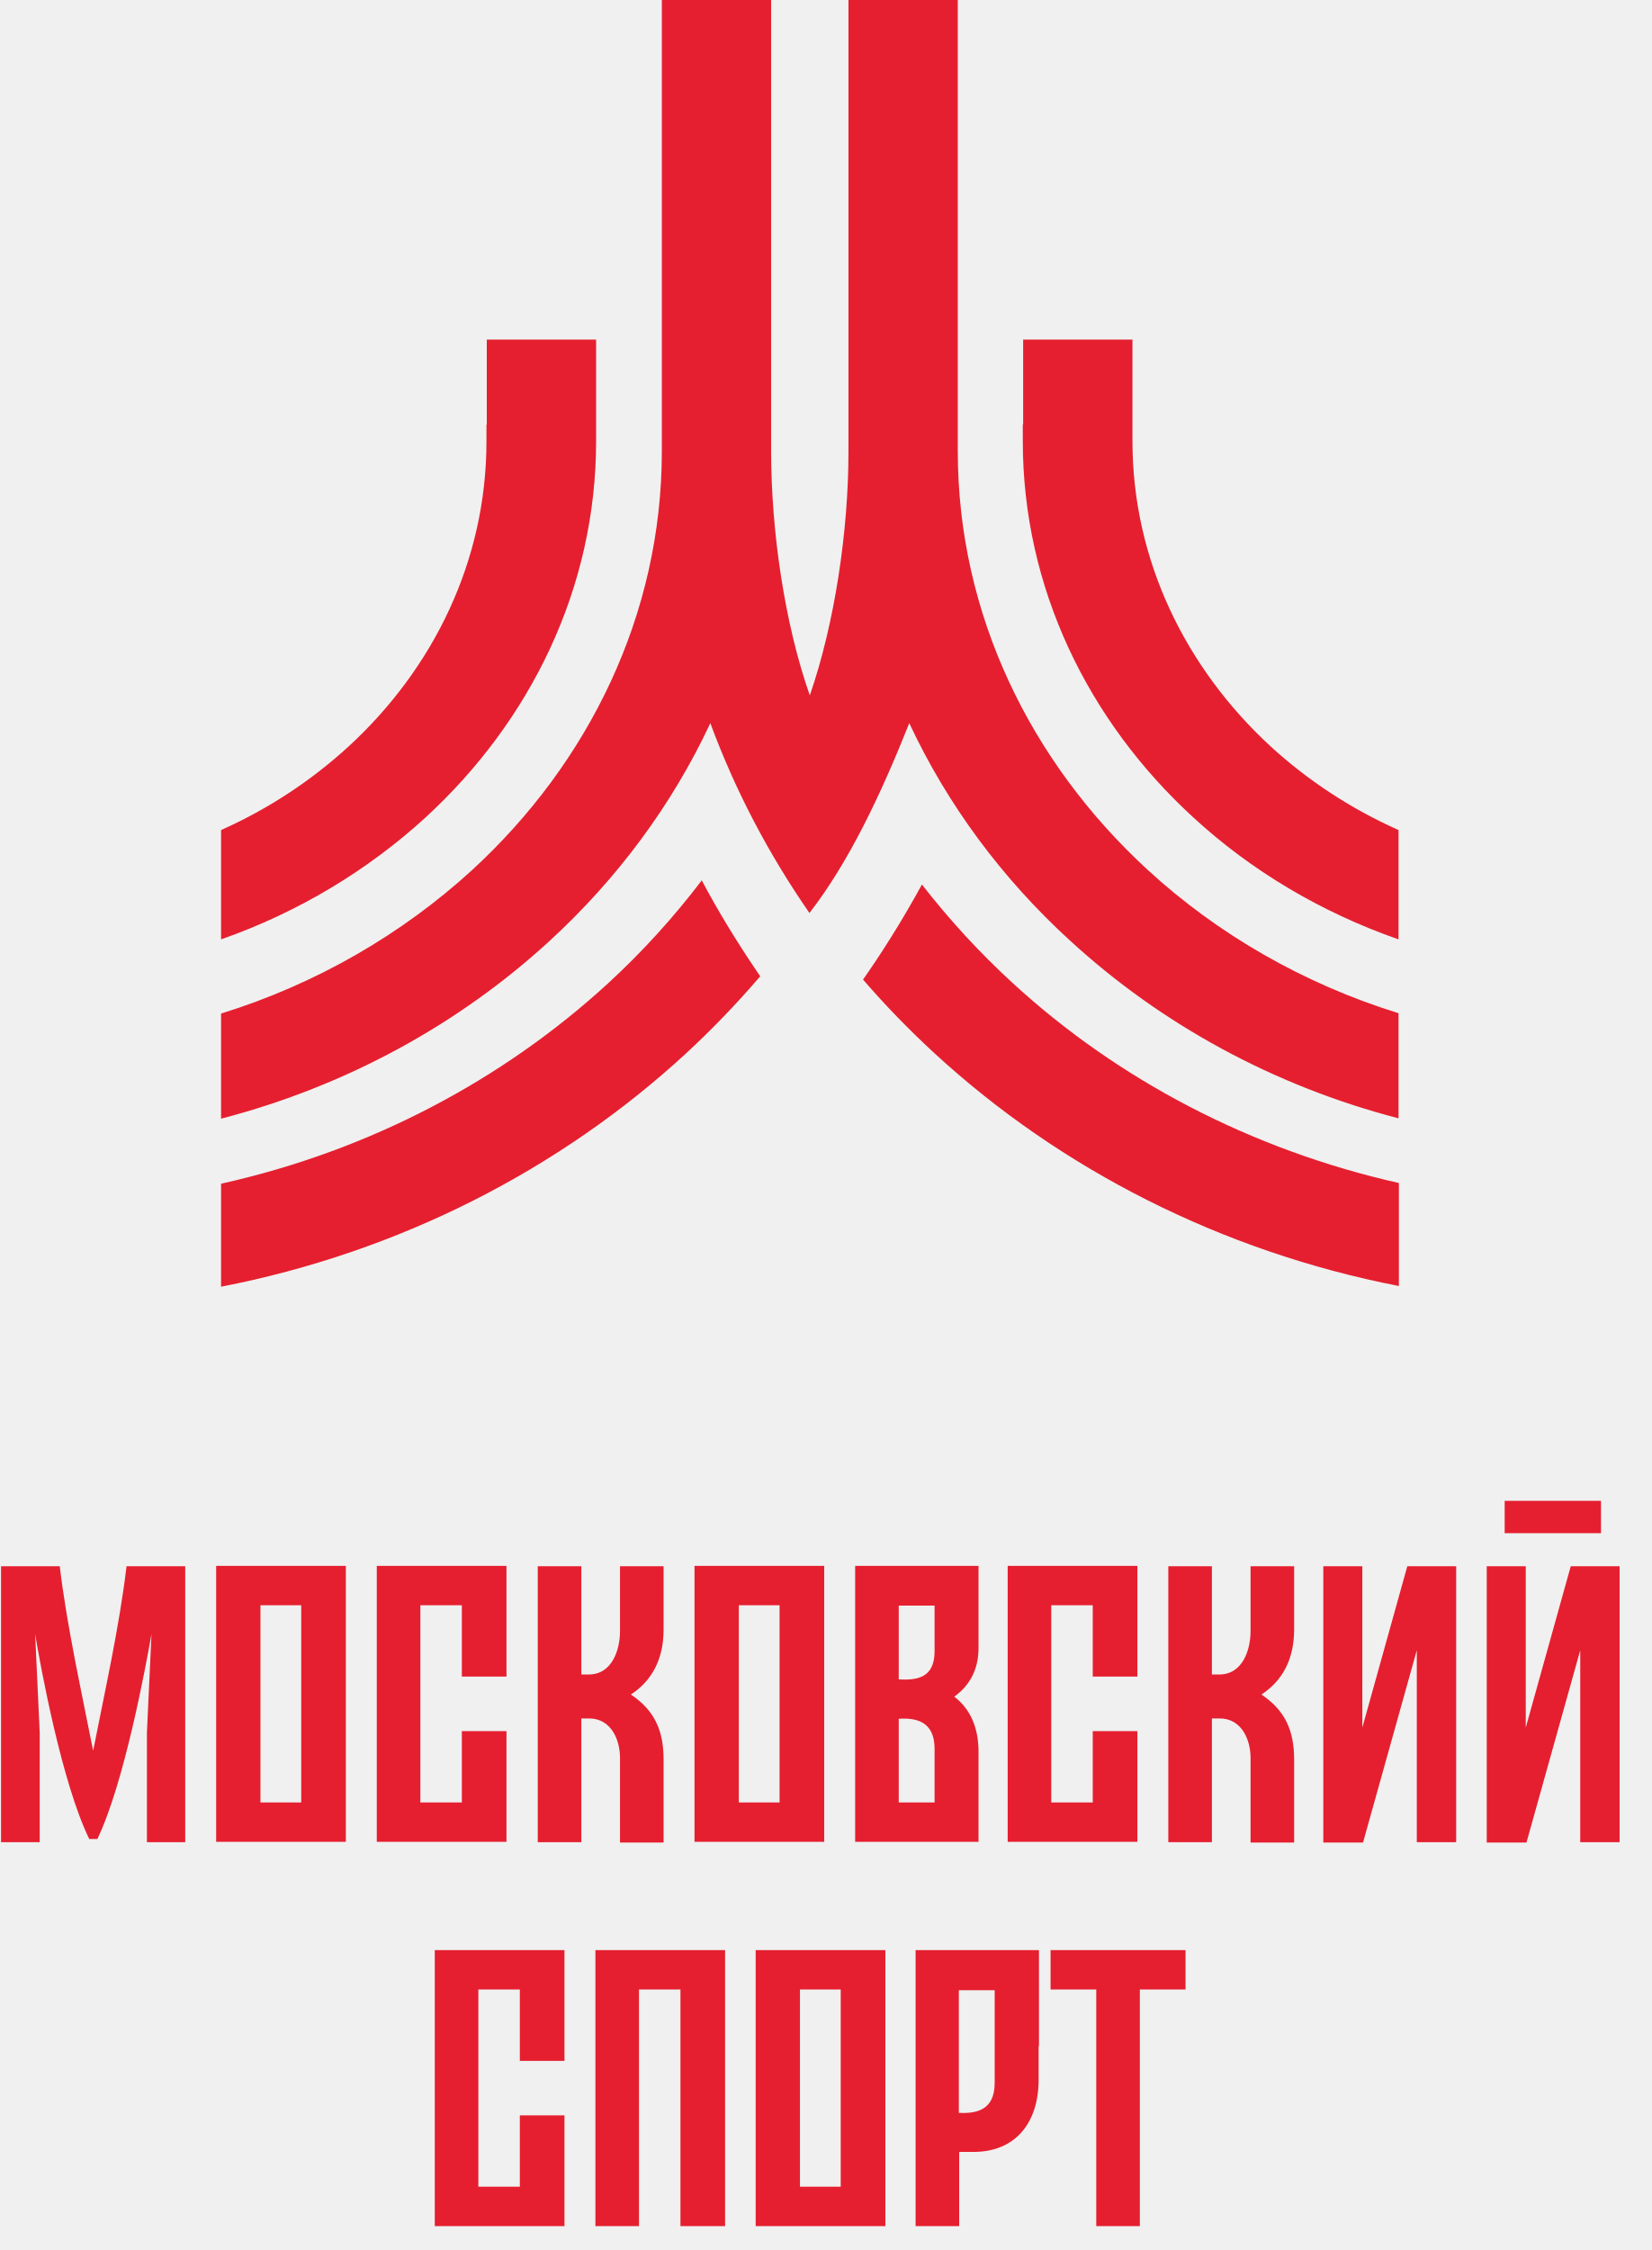
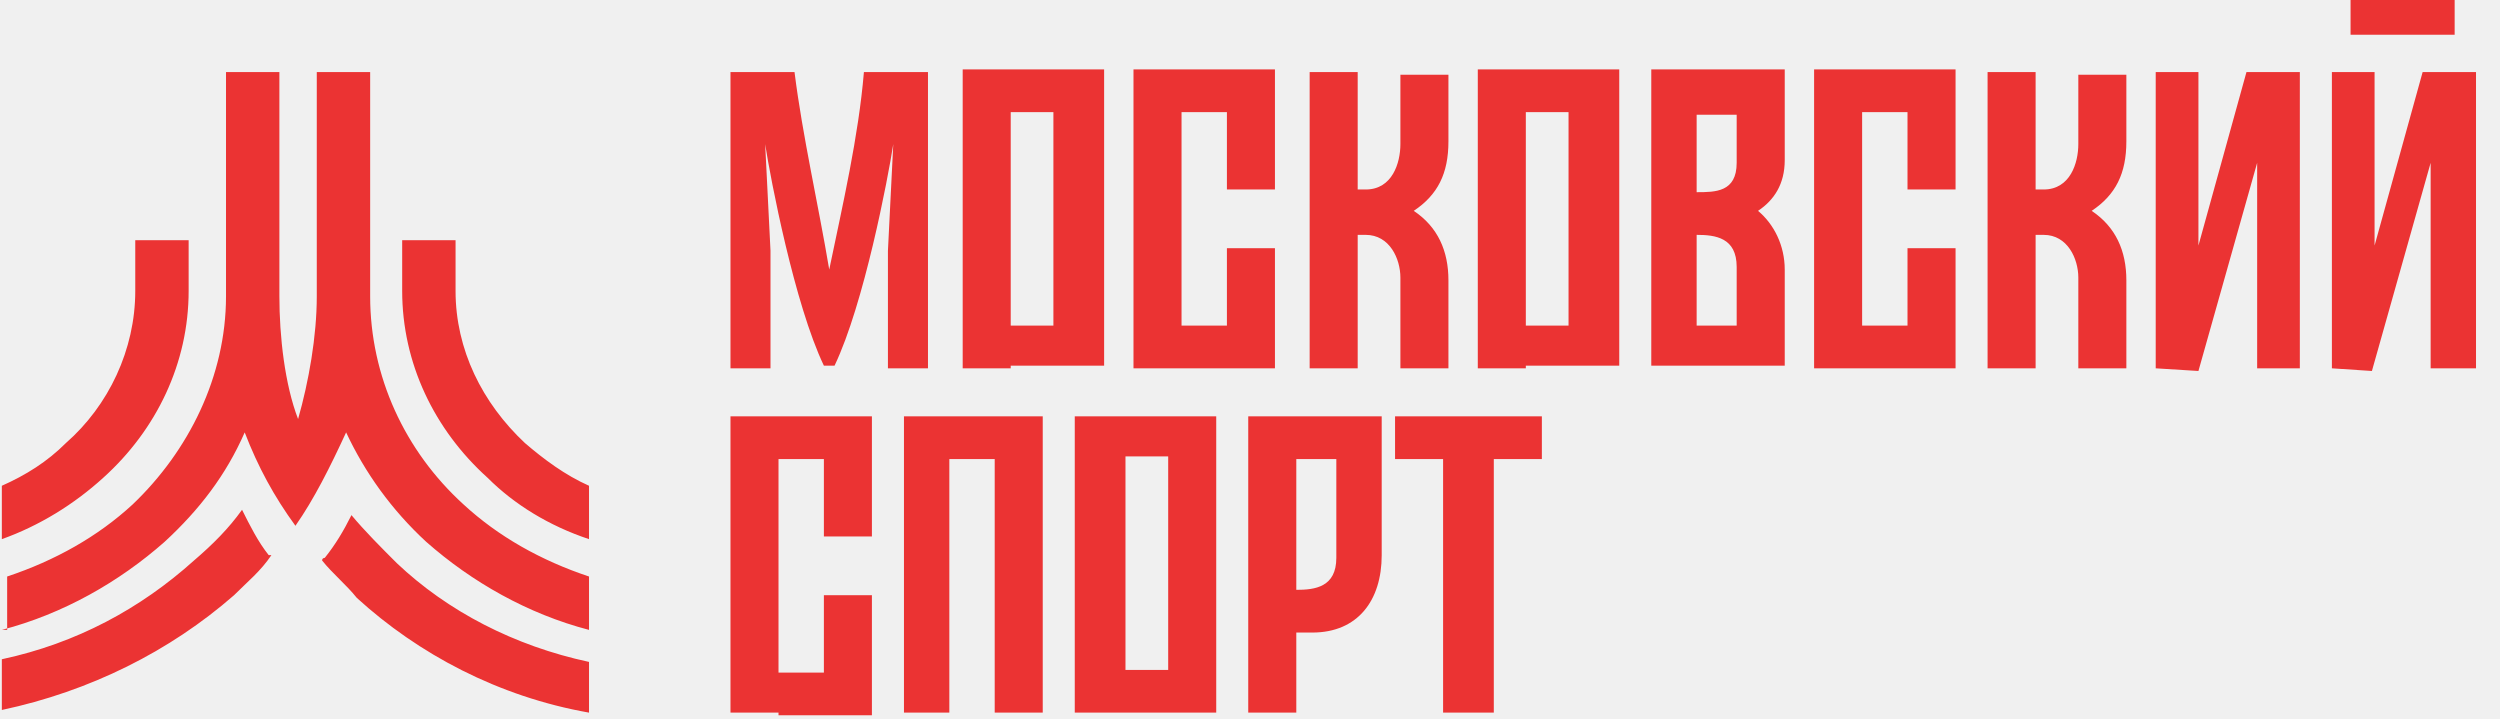
- <svg xmlns="http://www.w3.org/2000/svg" width="47" height="64" viewBox="0 0 47 64" fill="none">
-   <g clip-path="url(#clip0_557_74497)">
-     <path d="M13.85 12.07V9.66H16.96V12.55C16.96 16.72 15.1 20.5 12.11 23.25C10.47 24.75 8.49 25.95 6.29 26.72V23.61C7.64 23.01 8.86 22.2 9.91 21.24C12.34 19.01 13.84 15.94 13.84 12.56V12.08L13.85 12.07ZM29.11 12.07V9.66H32.22V12.55C32.22 15.93 33.73 19 36.15 21.23C37.21 22.2 38.44 23.01 39.79 23.61V26.72C37.58 25.95 35.59 24.76 33.95 23.25C30.96 20.51 29.1 16.72 29.1 12.55V12.07H29.11ZM6.29 31.82C9.87 30.89 13.07 29.12 15.63 26.77C17.56 25 19.12 22.9 20.21 20.57C20.92 22.49 21.86 24.28 23.03 25.97C24.16 24.51 25.06 22.6 25.87 20.57C26.96 22.9 28.52 25 30.45 26.76C33.01 29.11 36.21 30.88 39.79 31.81V28.82C37.08 27.98 34.64 26.57 32.65 24.74C29.32 21.68 27.25 17.47 27.25 12.83V0H24.14V12.84C24.14 15.1 23.75 17.73 23.04 19.78C22.32 17.73 21.94 15.1 21.94 12.84V0H18.83V12.84C18.83 17.47 16.76 21.69 13.43 24.75C11.44 26.57 9 27.99 6.29 28.83V31.82ZM19.96 25.05C19.16 26.1 18.27 27.08 17.29 27.98C14.3 30.72 10.52 32.73 6.29 33.67V36.6C11.38 35.61 15.93 33.26 19.49 29.99C20.25 29.29 20.96 28.55 21.63 27.77L21.52 27.61C20.96 26.78 20.43 25.92 19.96 25.03M24.56 27.87C25.2 28.61 25.88 29.31 26.61 29.98C30.16 33.24 34.72 35.59 39.8 36.58V33.65C35.58 32.7 31.79 30.7 28.81 27.96C27.87 27.1 27.01 26.16 26.23 25.16C25.77 26 25.27 26.82 24.73 27.61C24.67 27.7 24.61 27.78 24.55 27.87" fill="#E51F2F" />
-     <path d="M2.65 49.8C2.98 48.12 3.4 46.25 3.6 44.55H5.27V52.4H4.18V49.29L4.31 46.48C4.15 47.38 3.54 50.71 2.77 52.31H2.54C1.76 50.72 1.15 47.39 1 46.48L1.13 49.29V52.4H0.03V44.55H1.7C1.9 46.24 2.32 48.12 2.65 49.8ZM27.84 45.92V46.88C27.84 47.51 27.57 47.96 27.15 48.26C27.61 48.61 27.84 49.15 27.84 49.82V52.39C27.08 52.39 26.33 52.39 25.57 52.39H24.33V44.54H25.57C26.33 44.54 27.08 44.54 27.84 44.54V45.92ZM25.57 48.89V51.27H26.59C26.59 50.76 26.59 50.25 26.59 49.74C26.59 48.94 26.03 48.86 25.57 48.89ZM25.57 45.66V47.77C26.03 47.79 26.59 47.77 26.59 46.97V46.26V45.67H25.57V45.66ZM21 52.39H19.76V44.54H23.45V52.39H21ZM22.18 45.66H21.02V51.27H22.18V45.66ZM7.39 52.39H6.15V44.54H9.84V52.39H7.39ZM8.57 45.66H7.41V51.27H8.57V45.66ZM29.91 52.39H28.67V44.54H32.36V47.69H31.09V45.66H29.91V51.27H31.09V49.24H32.36V52.39H29.91ZM11.96 52.39H10.72V44.54H14.41V47.69H13.14V45.66H11.96V51.27H13.14V49.24H14.41V52.39H11.96ZM34.48 52.4H33.24V44.55H34.48V47.63H34.69C35.36 47.63 35.58 46.92 35.58 46.4V44.55H36.82V46.35C36.82 47.18 36.5 47.8 35.89 48.2C36.56 48.65 36.82 49.22 36.82 50.05V52.41H35.58V50C35.58 49.49 35.33 48.88 34.7 48.88H34.48V52.41V52.4ZM45.55 43.61H42.81V42.69H45.55V43.61ZM42.3 52.4V44.55H43.41V49.14L44.69 44.55H46.08V52.4H44.96V46.94L43.43 52.41H42.3V52.4ZM37.65 52.4V44.55H38.76V49.14L40.04 44.55H41.43V52.4H40.31V46.94L38.78 52.41H37.65V52.4ZM16.54 52.4H15.3V44.55H16.54V47.63H16.75C17.42 47.63 17.64 46.92 17.64 46.4V44.55H18.88V46.35C18.88 47.18 18.56 47.8 17.95 48.2C18.62 48.65 18.88 49.22 18.88 50.05V52.41H17.64V50C17.64 49.49 17.39 48.88 16.76 48.88H16.54V52.41V52.4Z" fill="#E51F2F" />
-     <path d="M18.18 63.32H16.94V55.47H20.63V63.32H19.36V56.59H18.18V63.32ZM13.61 63.32H12.37V55.47H16.06V58.62H14.79V56.59H13.61V62.2H14.79V60.17H16.06V63.32H13.61ZM22.74 63.32H21.5V55.47H25.19V63.32H22.74ZM23.92 56.59H22.76V62.2H23.92V56.59ZM29.89 55.47H33.73V56.59H32.43V63.32H31.19V56.59H29.89V55.47ZM29.55 58.2V59.16C29.55 60.37 28.9 61.21 27.7 61.21H27.29V63.32H26.05V55.47C27.22 55.47 28.39 55.47 29.56 55.47V58.2H29.55ZM27.28 56.6V60.1C27.74 60.12 28.3 60.05 28.3 59.25V58.54V56.61H27.28V56.6Z" fill="#E51F2F" />
-   </g>
-   <defs>
-     <clipPath id="clip0_557_74497">
-       <rect width="46.04" height="63.32" fill="white" transform="translate(0.0302734)" />
-     </clipPath>
-   </defs>
+ <svg xmlns="http://www.w3.org/2000/svg" width="94" height="27" viewBox="0 0 94 27" fill="none">
+   <path d="M5.086 10.638V9.032H7.093V10.638V10.738V10.939C7.093 13.649 5.889 16.157 3.882 17.964C2.778 18.968 1.474 19.77 0.069 20.272V18.265C0.972 17.864 1.775 17.362 2.477 16.659C4.083 15.254 5.086 13.147 5.086 10.939V10.738V10.638ZM15.122 10.638V9.032H17.129V10.638V10.738V10.939C17.129 13.147 18.133 15.154 19.738 16.659C20.441 17.262 21.244 17.864 22.147 18.265V20.272C20.641 19.77 19.337 18.968 18.333 17.964C16.326 16.157 15.122 13.649 15.122 10.939V10.738V10.638ZM0.069 23.684C2.377 23.082 4.484 21.878 6.19 20.372C7.495 19.168 8.498 17.864 9.201 16.258C9.703 17.562 10.305 18.666 11.108 19.77C11.81 18.767 12.412 17.562 13.014 16.258C13.717 17.763 14.72 19.168 16.025 20.372C17.731 21.878 19.839 23.082 22.147 23.684V21.677C20.34 21.075 18.735 20.172 17.43 18.968C15.222 16.96 13.918 14.15 13.918 11.14V2.71H11.911V11.14C11.911 12.645 11.609 14.351 11.208 15.756C10.706 14.451 10.505 12.645 10.505 11.14V2.71H8.498V11.14C8.498 14.15 7.093 16.96 4.986 18.968C3.681 20.172 2.076 21.075 0.269 21.677V23.684H0.069ZM9.101 19.168C8.599 19.871 7.997 20.473 7.294 21.075C5.287 22.881 2.879 24.186 0.069 24.788V26.695C3.38 25.992 6.391 24.487 8.8 22.38C9.301 21.878 9.803 21.476 10.204 20.874H10.104C9.703 20.372 9.402 19.77 9.101 19.168ZM12.111 21.075C12.513 21.577 13.014 21.978 13.416 22.48C15.724 24.587 18.735 26.193 22.147 26.795V24.888C19.337 24.286 16.828 22.982 14.921 21.175C14.319 20.573 13.717 19.971 13.215 19.369C12.914 19.971 12.613 20.473 12.212 20.975C12.212 20.975 12.111 20.975 12.111 21.075Z" fill="#EB3333" />
+   <path d="M31.179 10.136C31.68 7.727 32.283 5.118 32.483 2.71H34.892V13.849H33.386V9.433L33.587 5.419C33.386 6.724 32.483 11.441 31.379 13.749H31.179H30.978C29.874 11.441 28.971 6.724 28.77 5.419L28.971 9.433V13.849H27.466V2.71H29.874C30.175 5.118 30.777 7.727 31.179 10.136ZM67.106 4.616V5.118V6.021C67.106 6.925 66.704 7.527 66.102 7.928C66.704 8.43 67.106 9.233 67.106 10.136V13.749C66.002 13.749 64.998 13.749 63.895 13.749H62.088V2.609H63.895C64.998 2.609 66.002 2.609 67.106 2.609V4.616ZM63.794 8.831V12.243H65.299C65.299 11.541 65.299 10.838 65.299 10.036C65.299 8.932 64.497 8.831 63.794 8.831ZM63.794 4.215V7.226C64.497 7.226 65.299 7.226 65.299 6.122V5.118V4.315H63.794V4.215ZM57.371 13.849H55.565V2.609H57.371H59.077H60.884V13.749H59.077H57.371V13.849ZM58.977 4.215H57.371V12.243H58.977V4.215ZM38.003 13.849H36.197V2.609H38.003H39.709H41.515V13.749H39.709H38.003V13.849ZM39.608 4.215H38.003V12.243H39.608V4.215ZM70.016 13.849H68.21V2.609H70.016H71.722H73.529V7.125H71.722V4.215H70.016V12.243H71.722V9.333H73.529V13.849H71.722H70.016ZM44.426 13.849H42.619V2.609H44.426H46.132H47.938V7.125H46.132V4.215H44.426V12.243H46.132V9.333H47.938V13.849H46.132H44.426ZM76.539 13.849H74.733V2.71H76.539V7.125H76.84C77.844 7.125 78.145 6.122 78.145 5.419V2.81H79.951V5.319C79.951 6.523 79.55 7.326 78.647 7.928C79.55 8.53 79.951 9.433 79.951 10.537V13.849H78.145V10.437C78.145 9.734 77.743 8.831 76.84 8.831H76.539V13.849ZM92.295 1.305H88.381V0H92.295V1.305ZM87.679 13.849V2.71H89.284V9.233L91.091 2.71H93.098V13.849H91.392V6.122L89.184 13.949L87.679 13.849ZM81.055 13.849V2.71H82.661V9.233L84.467 2.71H86.474V13.849H84.869V6.122L82.661 13.949L81.055 13.849ZM50.949 13.849H49.243V2.71H51.049V7.125H51.35C52.354 7.125 52.655 6.122 52.655 5.419V2.81H54.461V5.319C54.461 6.523 54.06 7.326 53.157 7.928C54.06 8.53 54.461 9.433 54.461 10.537V13.849H52.655V10.437C52.655 9.734 52.253 8.831 51.35 8.831H51.049V13.849H50.949Z" fill="#EB3333" />
+   <path d="M35.795 26.795H33.989V15.655H39.207V26.795H37.401V17.261H35.695V26.795H35.795ZM29.272 26.795H27.466V15.655H29.272H30.978H32.784V20.171H30.978V17.261H29.272V25.289H30.978V22.379H32.784V26.895H30.978H29.272V26.795ZM42.218 26.795H40.411V15.655H42.218H43.924H45.73V26.795H43.924H42.218ZM43.924 17.161H42.318V25.189H43.924V17.161ZM52.454 15.655H57.974V17.261H56.167V26.795H54.26V17.261H52.454V15.655ZM51.952 19.469V19.971V20.874C51.952 22.58 51.049 23.784 49.343 23.784H48.741V26.795H46.934V15.655C48.641 15.655 50.246 15.655 51.952 15.655V19.469ZM48.741 17.161V22.178C49.443 22.178 50.246 22.078 50.246 20.974V19.971V17.261H48.741V17.161Z" fill="#EB3333" />
</svg>
